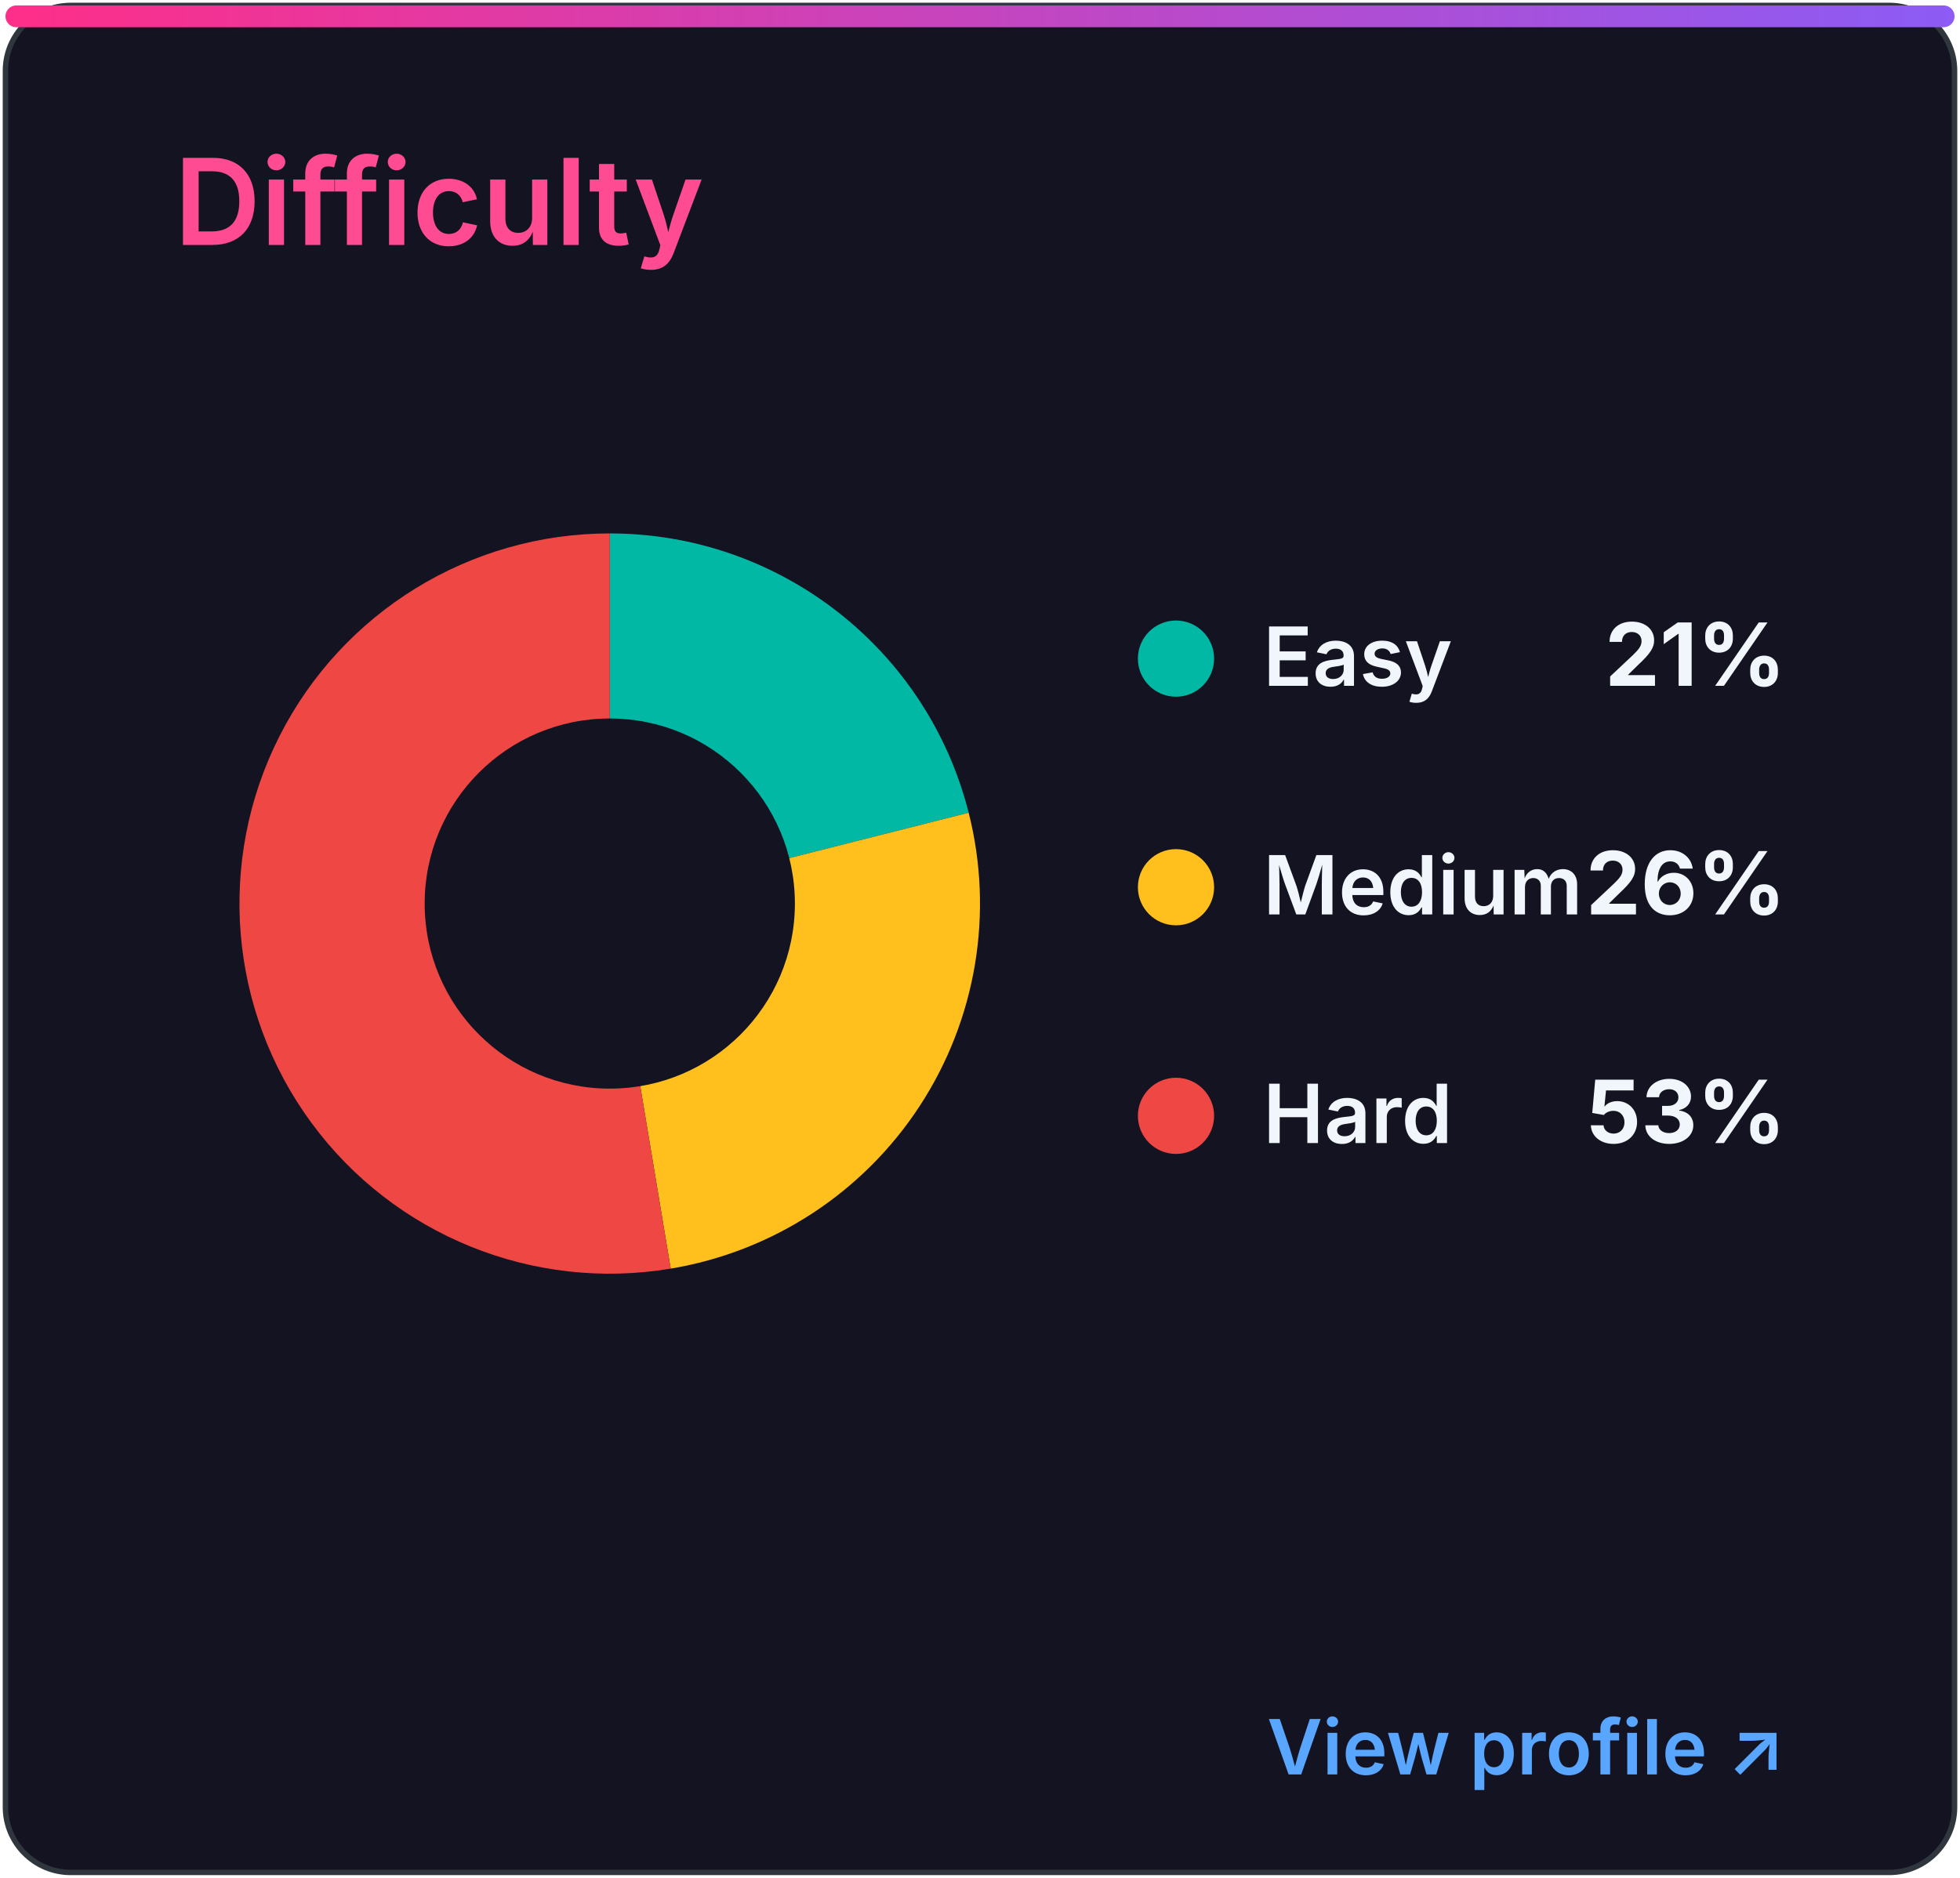
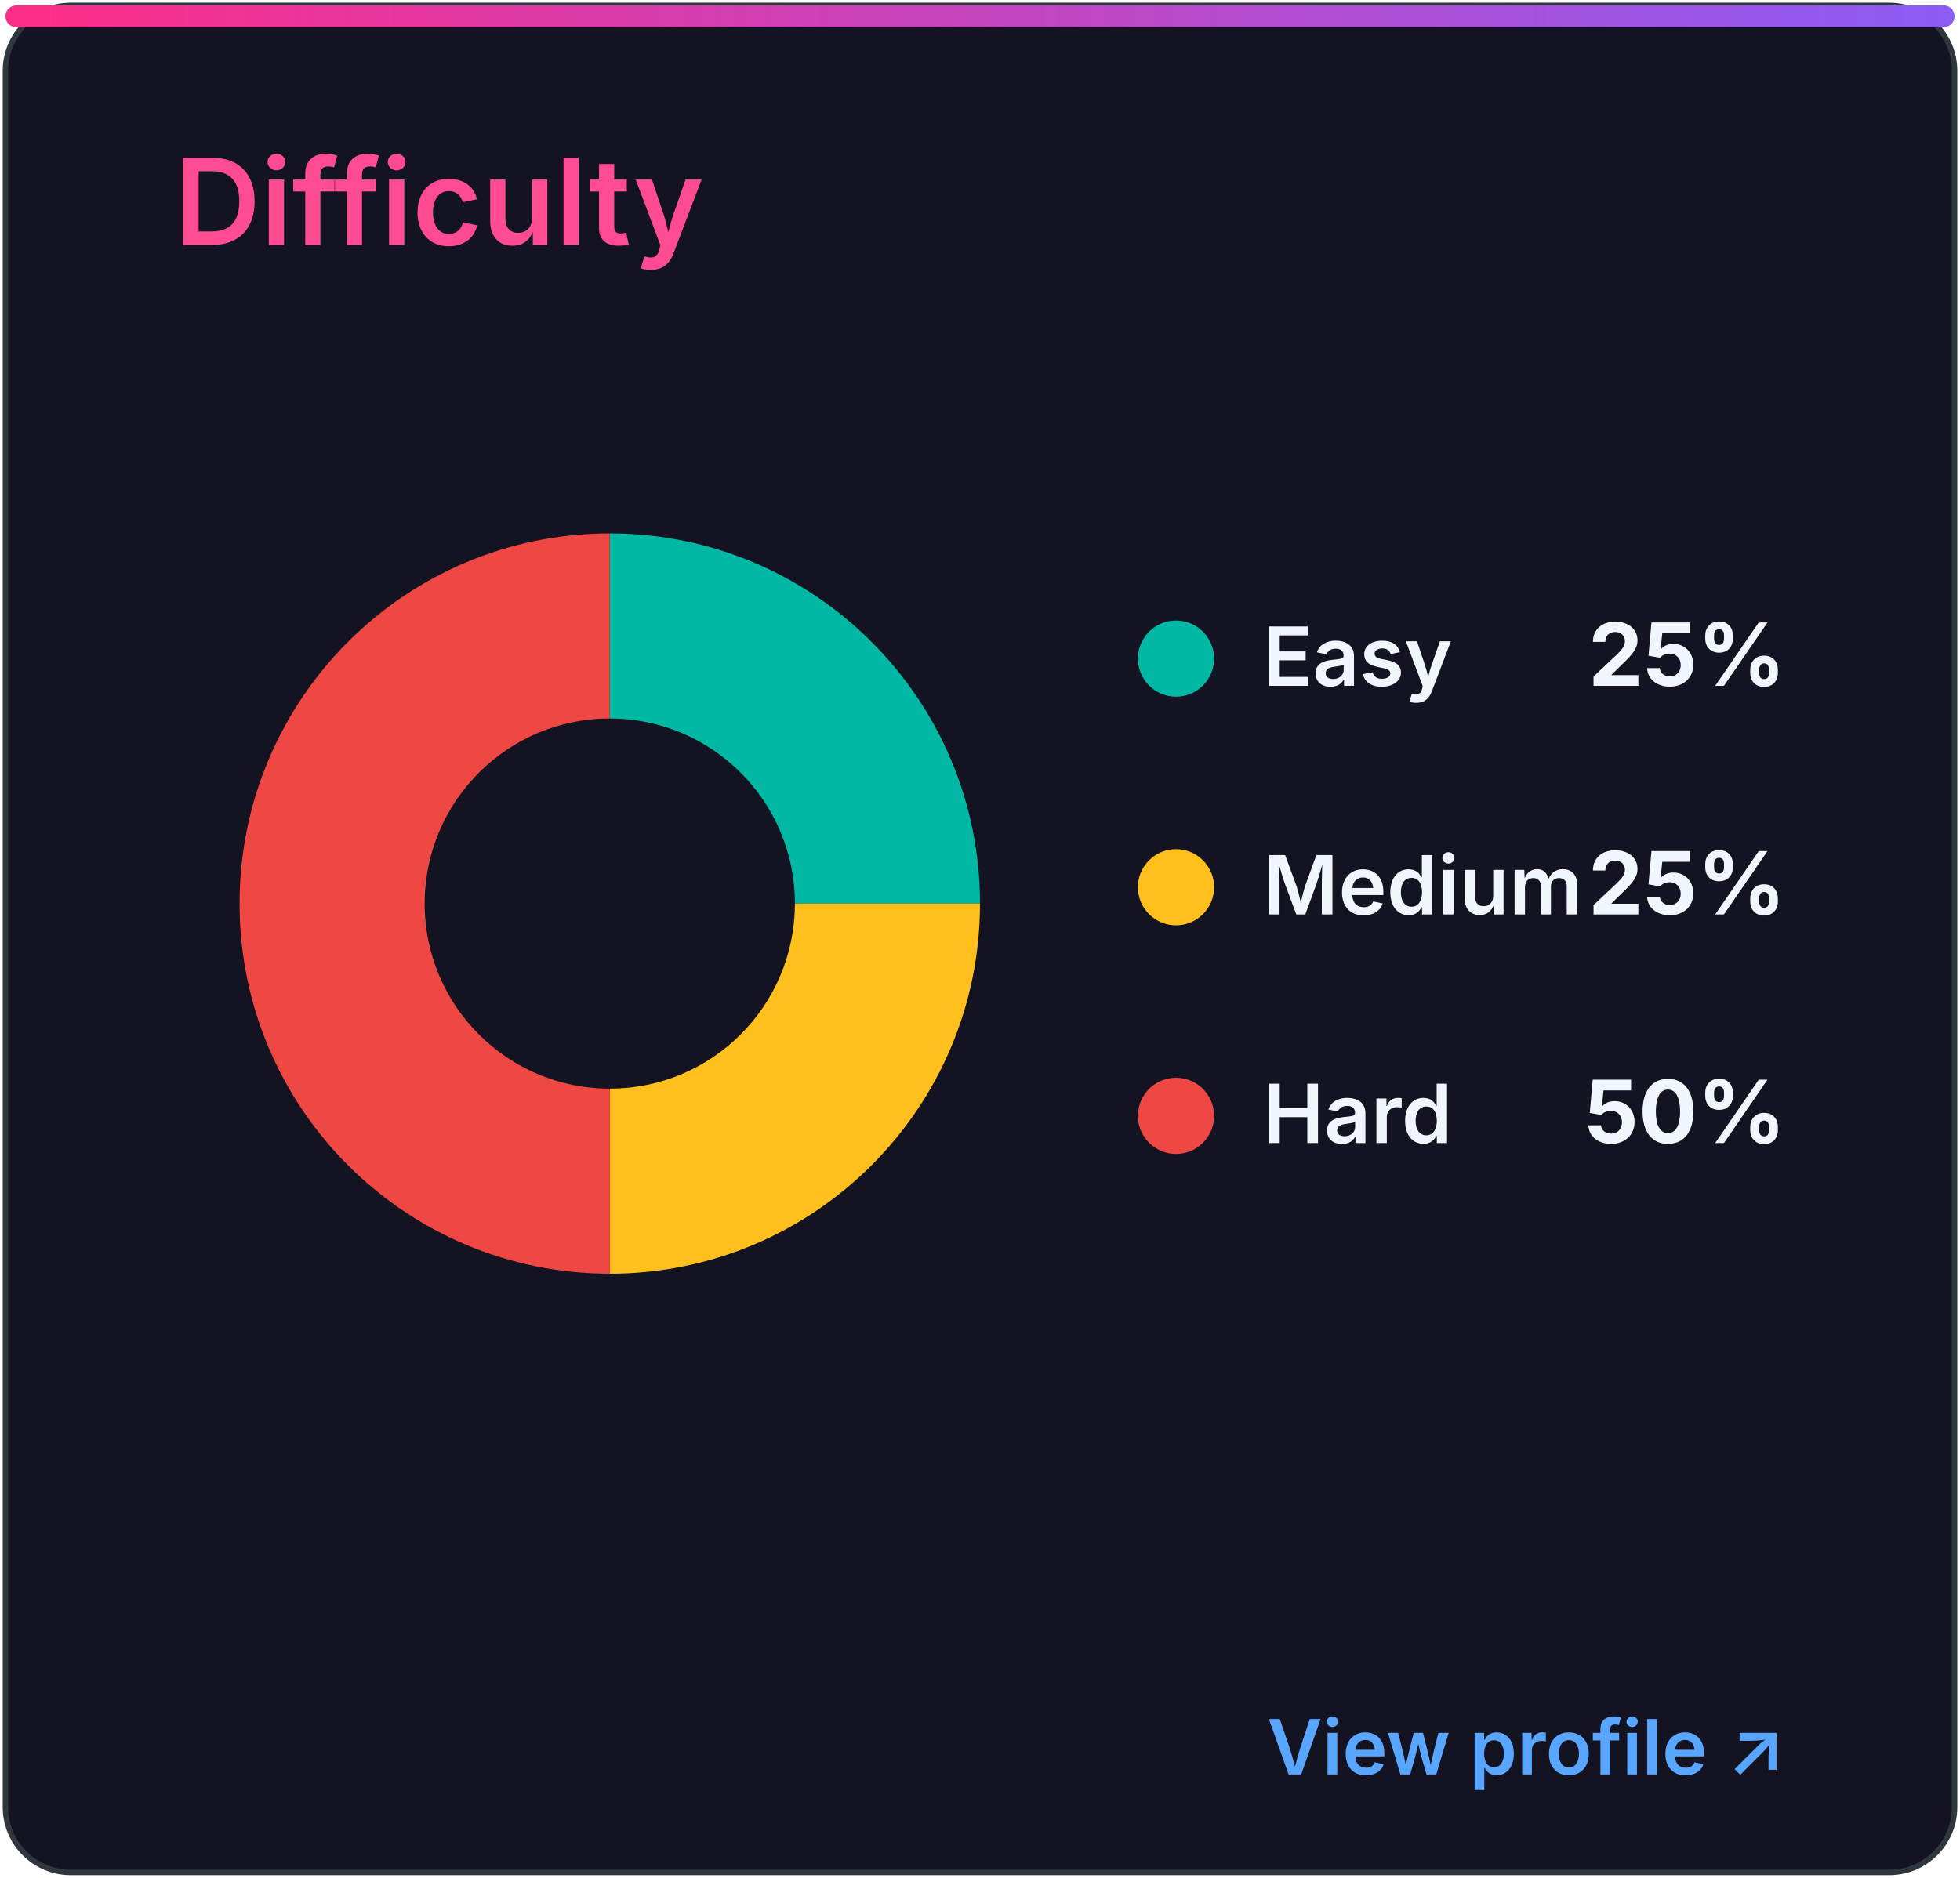
<svg xmlns="http://www.w3.org/2000/svg" width="360" height="345" viewBox="0 0 360 345" role="img" aria-labelledby="title desc">
  <defs>
    <linearGradient id="accent" x1="0" x2="1">
      <stop stop-color="#ff2e88" />
      <stop offset="1" stop-color="#8b5cf6" />
    </linearGradient>
    <clipPath id="bar">
      <rect x="32" y="82" width="296" height="8" rx="4" />
    </clipPath>
    <style>
.heading{font:600 22px -apple-system,BlinkMacSystemFont,'Segoe UI',sans-serif;fill:#ff4b91}
.eyebrow{font:600 10px -apple-system,BlinkMacSystemFont,'Segoe UI',sans-serif;letter-spacing:1.2px;fill:#8b949e}
.total{font:700 52px -apple-system,BlinkMacSystemFont,'Segoe UI',sans-serif;fill:#f0f6fc}
.metric{font:600 15px -apple-system,BlinkMacSystemFont,'Segoe UI',sans-serif;fill:#f0f6fc}
.count{font:700 16px -apple-system,BlinkMacSystemFont,'Segoe UI',sans-serif;fill:#f0f6fc}
.muted{font:500 13px -apple-system,BlinkMacSystemFont,'Segoe UI',sans-serif;fill:#8b949e}
.language{font:700 31px -apple-system,BlinkMacSystemFont,'Segoe UI',sans-serif;fill:#f0f6fc}
.link{font:600 14px -apple-system,BlinkMacSystemFont,'Segoe UI',sans-serif;fill:#58a6ff}
</style>
  </defs>
  <rect x="1" y="1" width="358" height="343" rx="12" fill="#141321" stroke="#30363d" />
  <rect x="1" y="1" width="358" height="4" rx="2" fill="url(#accent)" />
  <text x="32" y="45" class="heading">Difficulty</text>
-   <path d="M 112 166 L 112.00 98.00 A 68 68 0 0 1 177.92 149.31 Z" fill="#00b8a3" />
-   <path d="M 112 166 L 177.92 149.31 A 68 68 0 0 1 123.19 233.07 Z" fill="#ffc01e" />
-   <path d="M 112 166 L 123.19 233.07 A 68 68 0 1 1 112.00 98.00 Z" fill="#ef4743" />
+   <path d="M 112 166 L 112.00 98.00 A 68 68 0 0 1 180.00 166.00 Z" fill="#00b8a3" />
+   <path d="M 112 166 L 180.00 166.00 A 68 68 0 0 1 112.00 234.00 Z" fill="#ffc01e" />
+   <path d="M 112 166 L 112.00 234.00 A 68 68 0 0 1 112.00 98.00 Z" fill="#ef4743" />
  <circle cx="112" cy="166" r="34" fill="#141321" />
  <circle cx="216" cy="121" r="7" fill="#00b8a3" />
  <text x="232" y="126" class="metric">Easy</text>
-   <text x="328" y="126" class="count" text-anchor="end">21%</text>
+   <text x="328" y="126" class="count" text-anchor="end">25%</text>
  <circle cx="216" cy="163" r="7" fill="#ffc01e" />
  <text x="232" y="168" class="metric">Medium</text>
-   <text x="328" y="168" class="count" text-anchor="end">26%</text>
+   <text x="328" y="168" class="count" text-anchor="end">25%</text>
  <circle cx="216" cy="205" r="7" fill="#ef4743" />
  <text x="232" y="210" class="metric">Hard</text>
-   <text x="328" y="210" class="count" text-anchor="end">53%</text>
+   <text x="328" y="210" class="count" text-anchor="end">50%</text>
  <text x="328" y="326" class="link" text-anchor="end">View profile ↗</text>
</svg>
